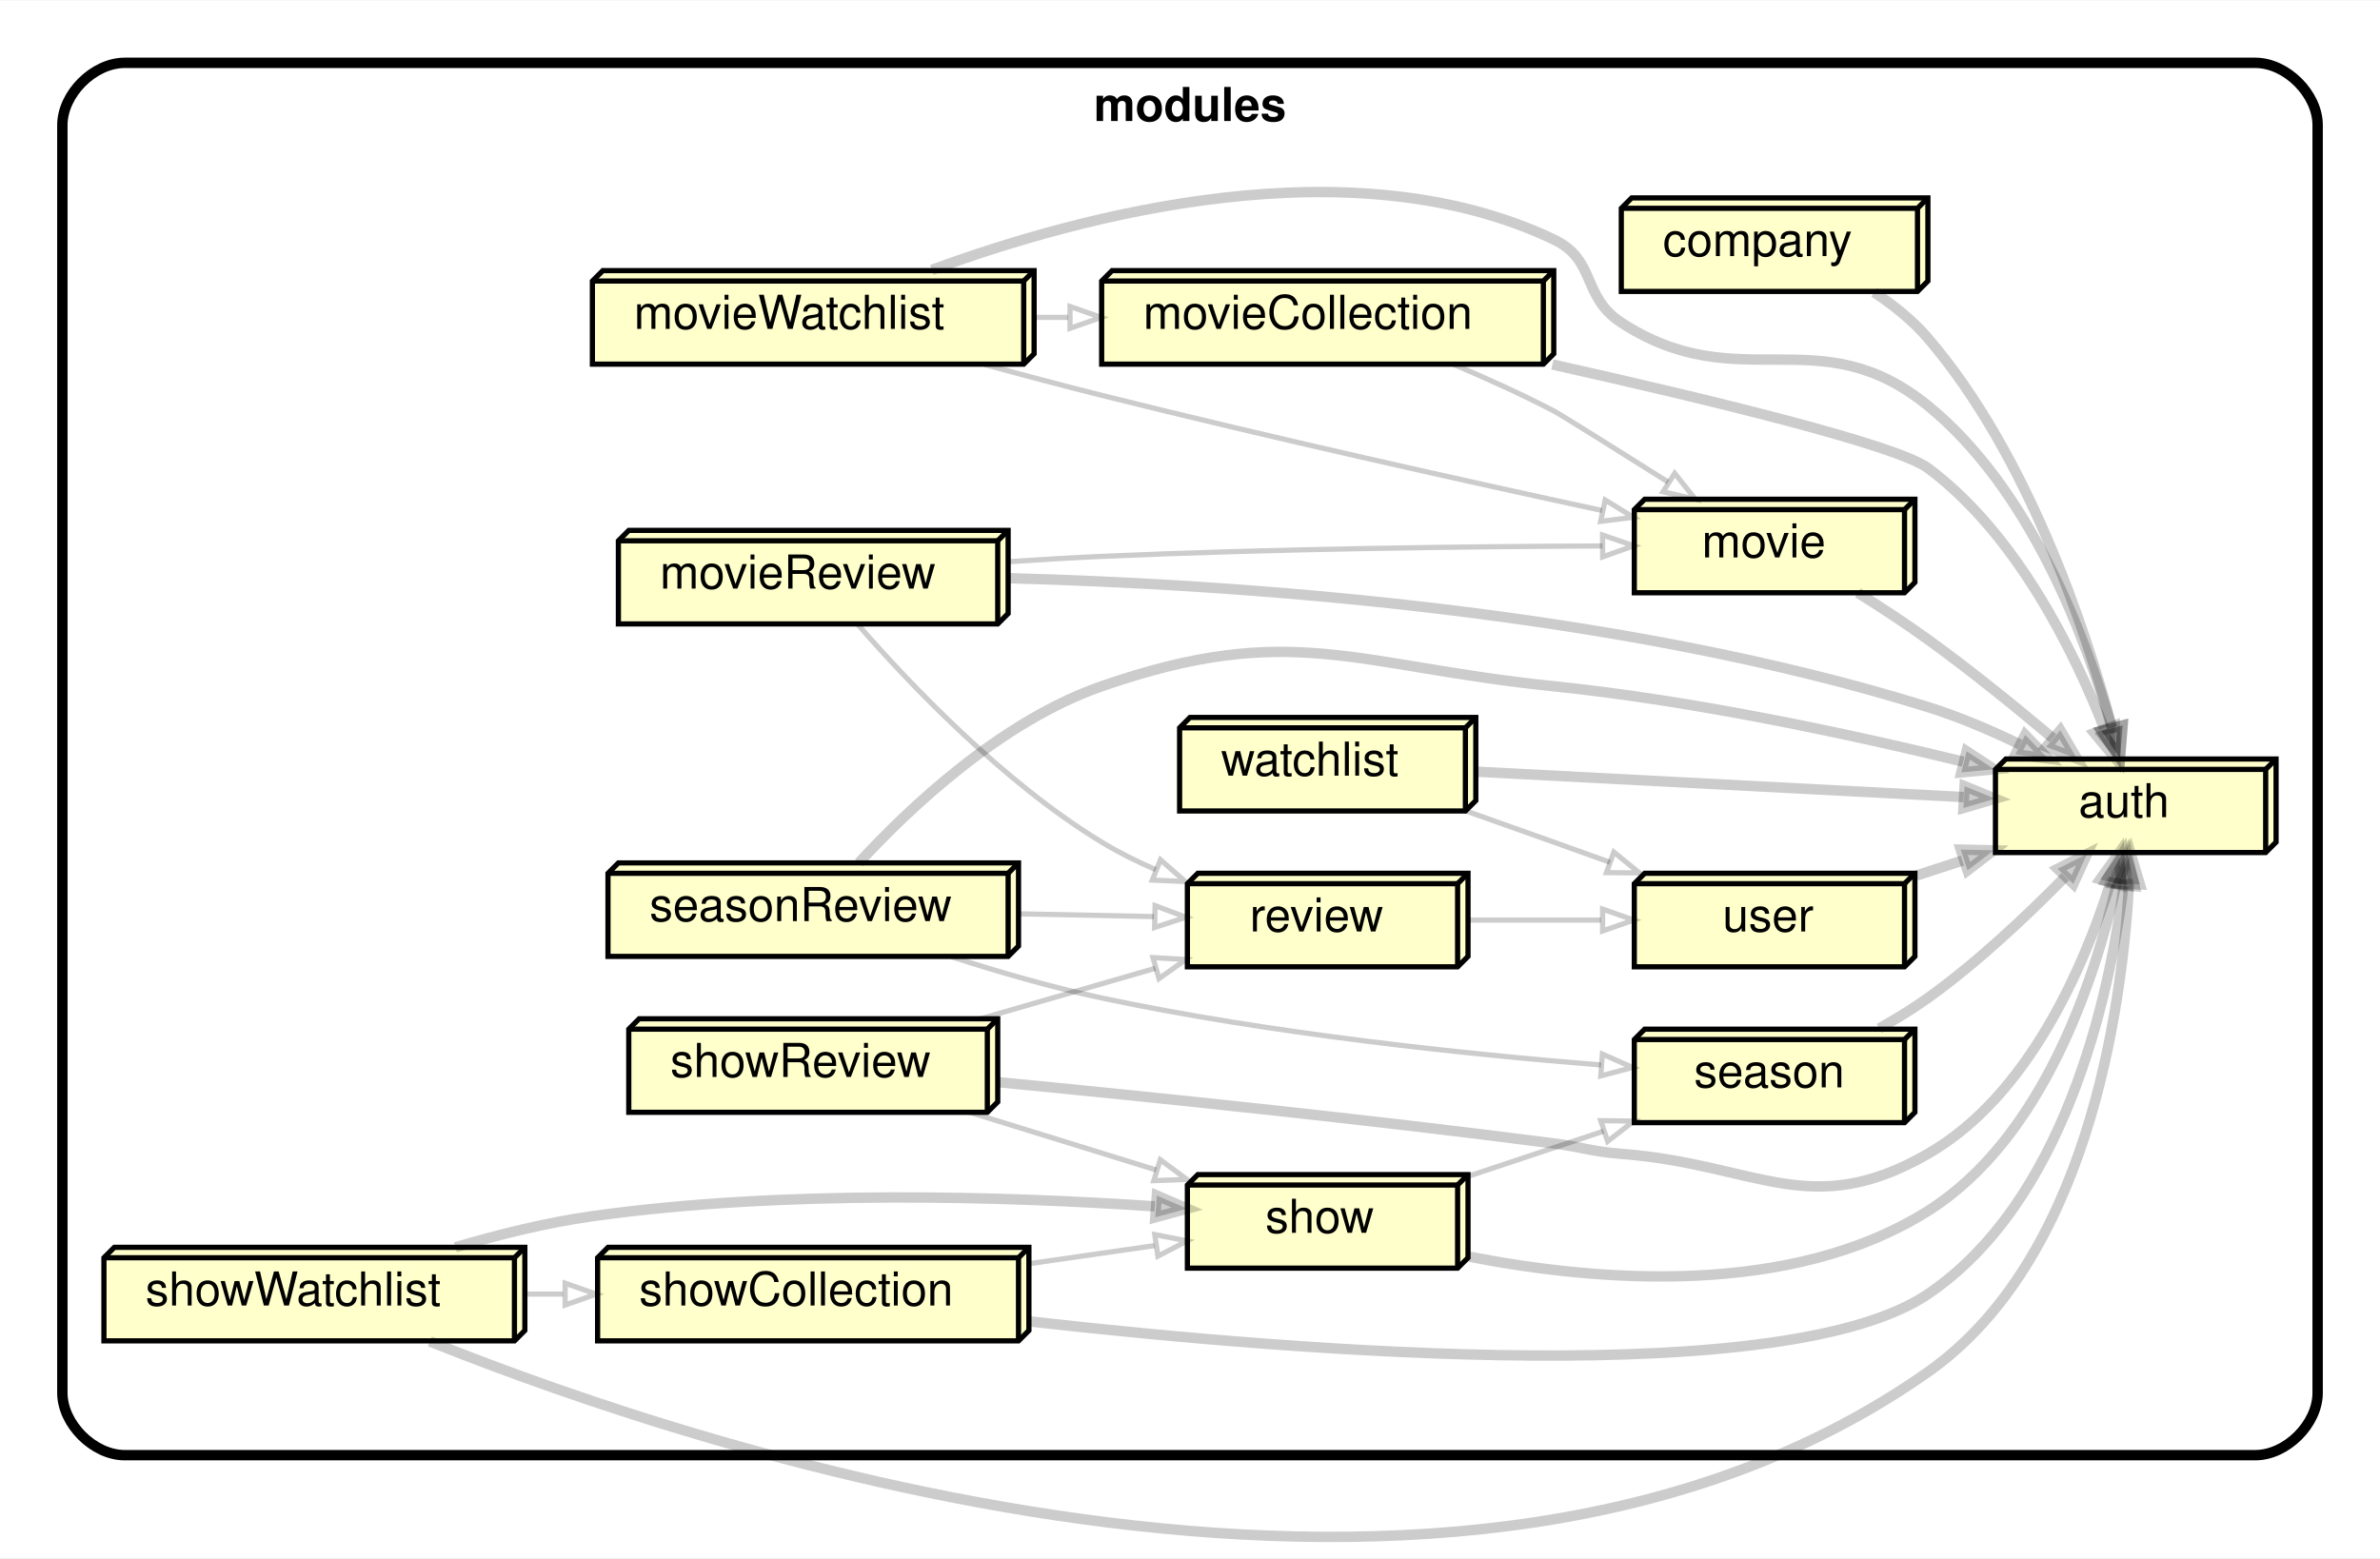
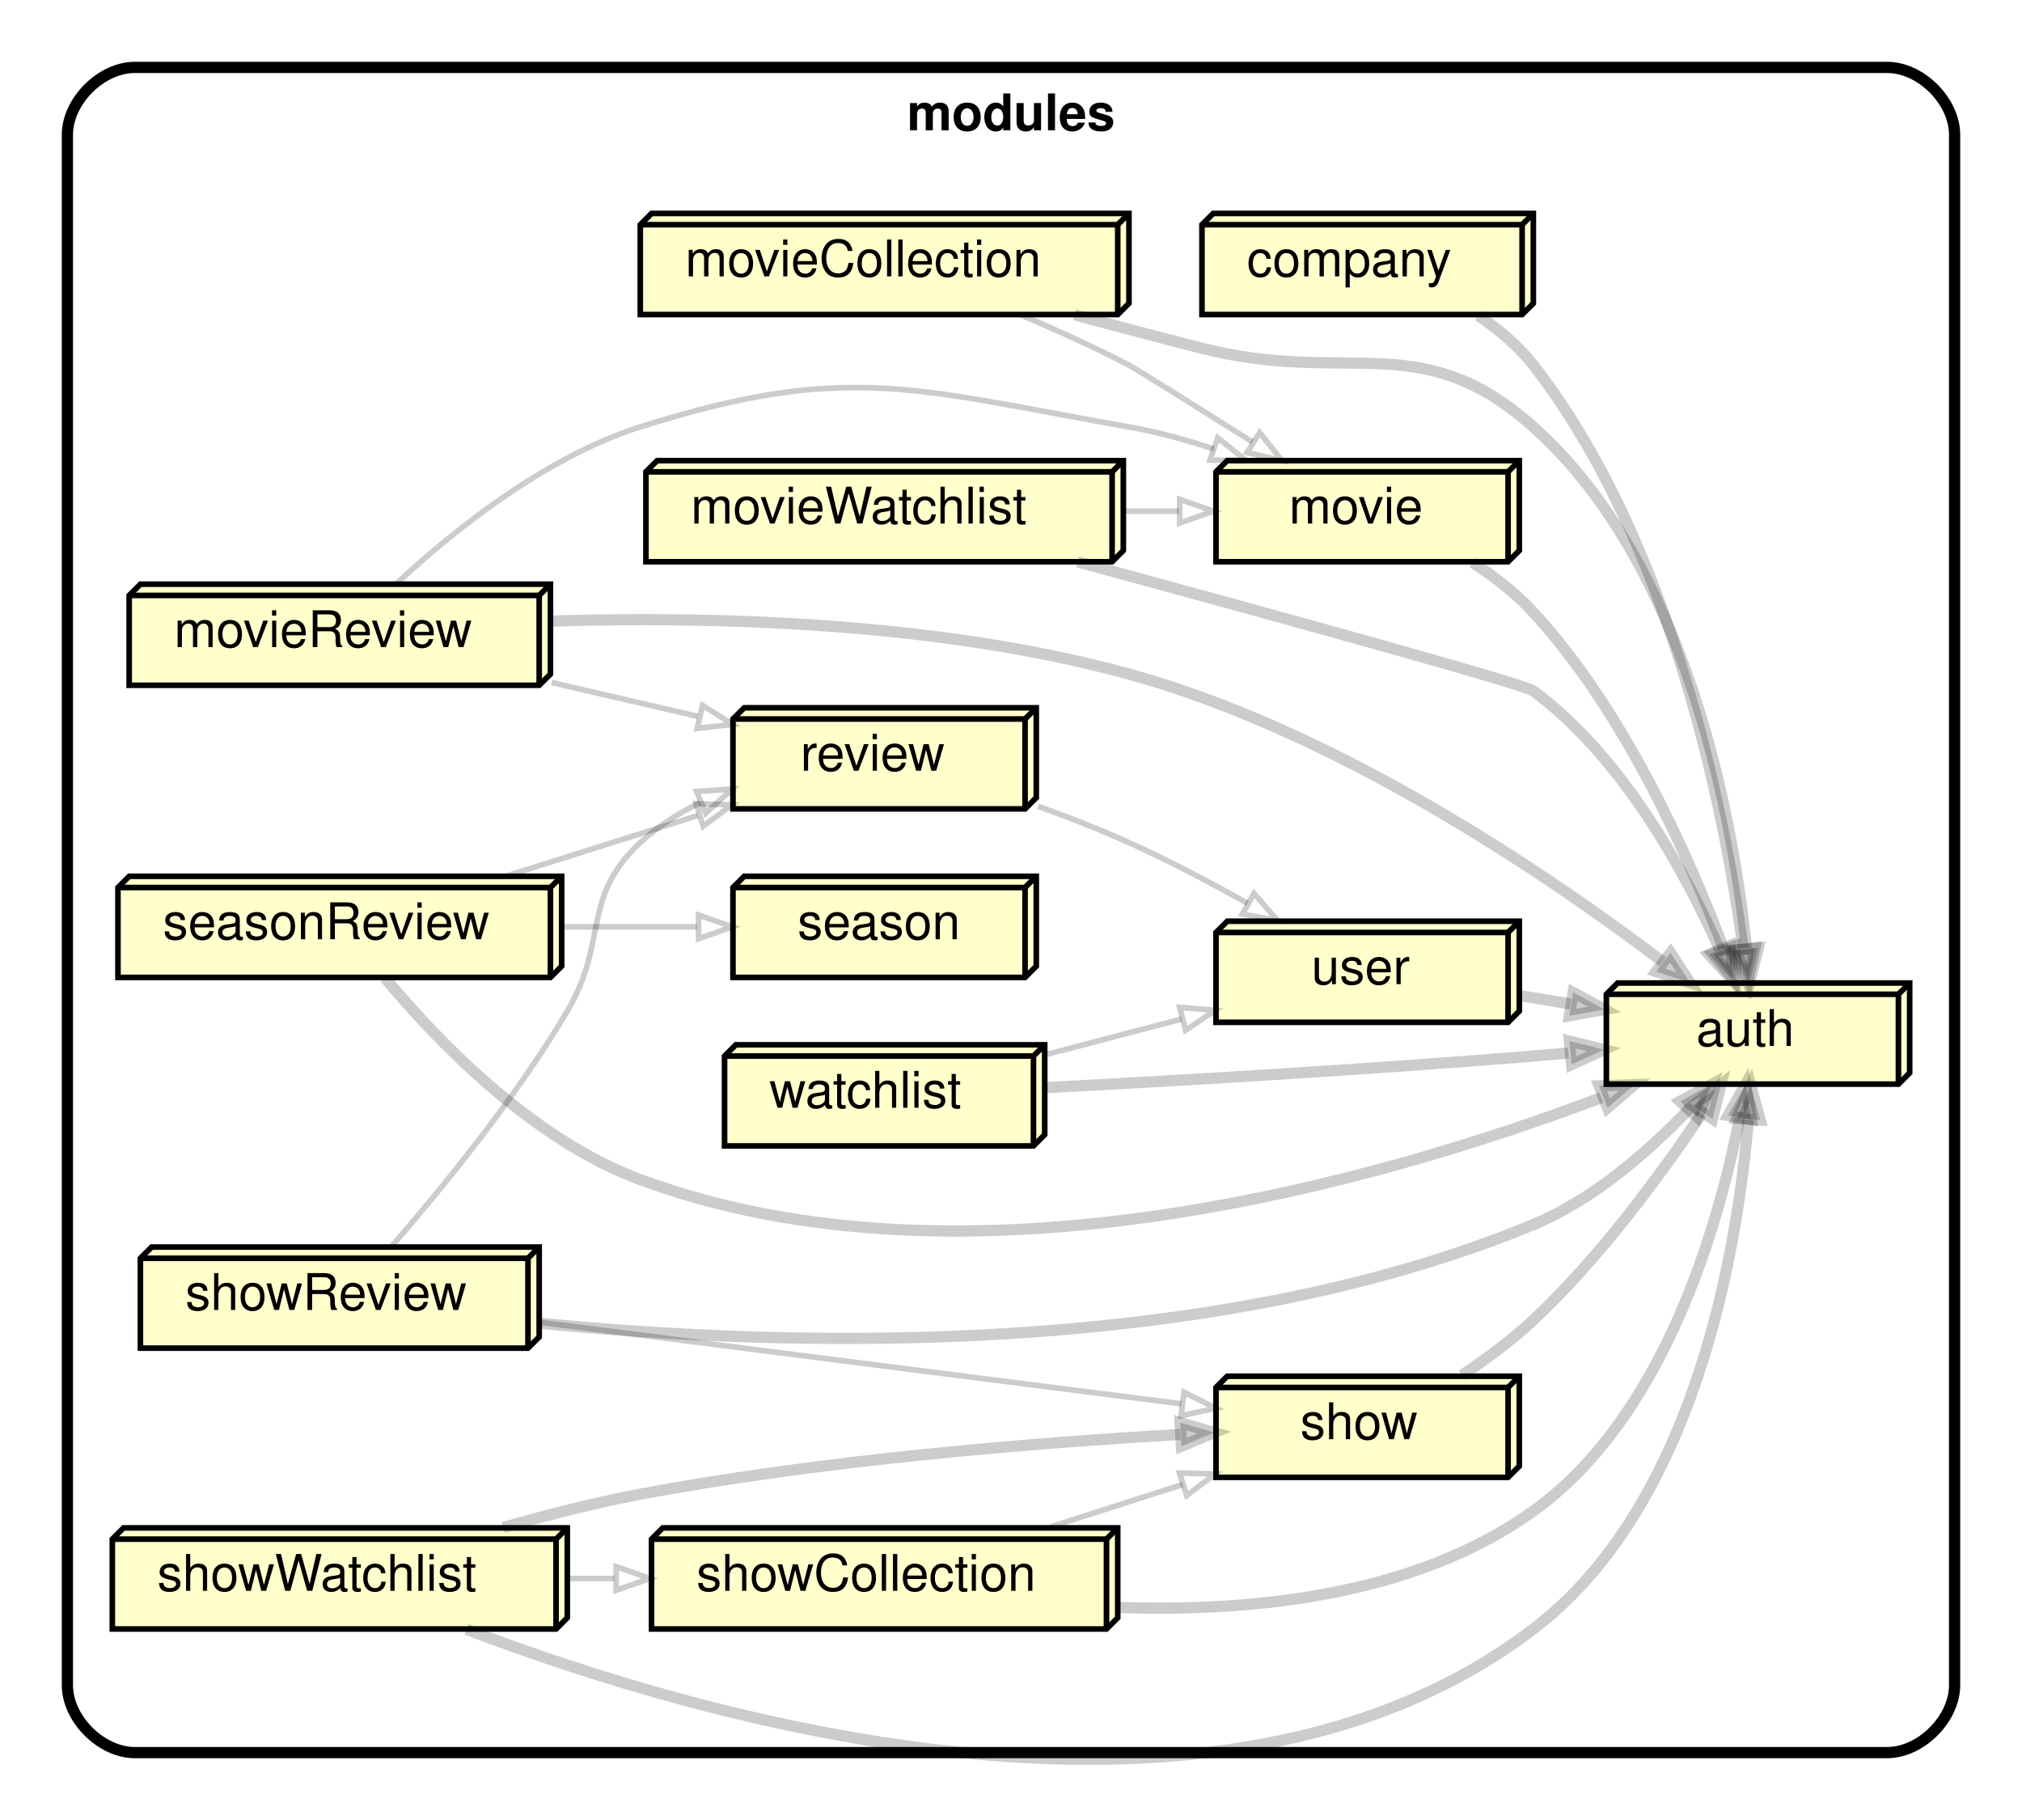
- <svg xmlns="http://www.w3.org/2000/svg" xmlns:xlink="http://www.w3.org/1999/xlink" width="458pt" height="300pt" viewBox="0.00 0.00 458.00 299.81">
-   <g id="graph0" class="graph" transform="scale(1 1) rotate(0) translate(4 295.81)">
-     <polygon fill="white" stroke="transparent" points="-4,4 -4,-295.81 454,-295.81 454,4 -4,4" />
+ <svg xmlns="http://www.w3.org/2000/svg" xmlns:xlink="http://www.w3.org/1999/xlink" width="360pt" height="324pt" viewBox="0.00 0.00 360.00 324.00">
+   <g id="graph0" class="graph" transform="scale(1 1) rotate(0) translate(4 320)">
+     <polygon fill="white" stroke="transparent" points="-4,4 -4,-320 356,-320 356,4 -4,4" />
    <g id="clust1" class="cluster">
-       <path fill="#ffffff" stroke="black" stroke-width="2" d="M20,-15.81C20,-15.81 430,-15.81 430,-15.81 436,-15.81 442,-21.81 442,-27.81 442,-27.81 442,-271.81 442,-271.81 442,-277.81 436,-283.81 430,-283.81 430,-283.81 20,-283.81 20,-283.81 14,-283.81 8,-277.81 8,-271.81 8,-271.81 8,-27.81 8,-27.81 8,-21.81 14,-15.81 20,-15.81" />
-       <text text-anchor="middle" x="225" y="-272.61" font-family="Helvetica,sans-Serif" font-weight="bold" font-size="9.00">modules</text>
+       <path fill="#ffffff" stroke="black" stroke-width="2" d="M20,-8C20,-8 332,-8 332,-8 338,-8 344,-14 344,-20 344,-20 344,-296 344,-296 344,-302 338,-308 332,-308 332,-308 20,-308 20,-308 14,-308 8,-302 8,-296 8,-296 8,-20 8,-20 8,-14 14,-8 20,-8" />
+       <text text-anchor="middle" x="176" y="-296.8" font-family="Helvetica,sans-Serif" font-weight="bold" font-size="9.00">modules</text>
    </g>
    <g id="node1" class="node">
      <g id="a_node1">
        <a xlink:href="modules/auth/" xlink:title="auth">
-           <polygon fill="#ffffcc" stroke="black" points="434,-149.81 382,-149.81 380,-147.81 380,-131.81 432,-131.81 434,-133.81 434,-149.81" />
-           <polyline fill="none" stroke="black" points="432,-147.81 380,-147.81 " />
-           <polyline fill="none" stroke="black" points="432,-147.81 432,-131.81 " />
-           <polyline fill="none" stroke="black" points="432,-147.81 434,-149.81 " />
-           <text text-anchor="start" x="396" y="-138.61" font-family="Helvetica,sans-Serif" font-size="9.00">auth</text>
+           <polygon fill="#ffffcc" stroke="black" points="336,-145 284,-145 282,-143 282,-127 334,-127 336,-129 336,-145" />
+           <polyline fill="none" stroke="black" points="334,-143 282,-143 " />
+           <polyline fill="none" stroke="black" points="334,-143 334,-127 " />
+           <polyline fill="none" stroke="black" points="334,-143 336,-145 " />
+           <text text-anchor="start" x="298" y="-133.8" font-family="Helvetica,sans-Serif" font-size="9.00">auth</text>
        </a>
      </g>
    </g>
    <g id="node2" class="node">
      <g id="a_node2">
        <a xlink:href="modules/company/" xlink:title="company">
-           <polygon fill="#ffffcc" stroke="black" points="367,-257.81 310,-257.81 308,-255.81 308,-239.81 365,-239.81 367,-241.81 367,-257.81" />
-           <polyline fill="none" stroke="black" points="365,-255.81 308,-255.81 " />
-           <polyline fill="none" stroke="black" points="365,-255.81 365,-239.81 " />
-           <polyline fill="none" stroke="black" points="365,-255.81 367,-257.81 " />
-           <text text-anchor="start" x="316" y="-246.61" font-family="Helvetica,sans-Serif" font-size="9.00">company</text>
+           <polygon fill="#ffffcc" stroke="black" points="269,-282 212,-282 210,-280 210,-264 267,-264 269,-266 269,-282" />
+           <polyline fill="none" stroke="black" points="267,-280 210,-280 " />
+           <polyline fill="none" stroke="black" points="267,-280 267,-264 " />
+           <polyline fill="none" stroke="black" points="267,-280 269,-282 " />
+           <text text-anchor="start" x="218" y="-270.8" font-family="Helvetica,sans-Serif" font-size="9.00">company</text>
        </a>
      </g>
    </g>
    <g id="edge1" class="edge">
-       <path fill="none" stroke="#000000" stroke-width="2" stroke-opacity="0.2" d="M356.67,-239.64C360.42,-237.15 364.11,-234.19 367,-230.81 386.21,-208.38 397.29,-175.05 402.44,-155.87" />
-       <polygon fill="#000000" fill-opacity="0.2" stroke="#000000" stroke-width="2" stroke-opacity="0.2" points="404.5,-156.28 403.96,-149.94 400.43,-155.23 404.5,-156.28" />
+       <path fill="none" stroke="#000000" stroke-width="2" stroke-opacity="0.2" d="M259.2,-263.82C262.83,-261.36 266.34,-258.42 269,-255 293.68,-223.34 303.05,-175.44 306.35,-151.2" />
+       <polygon fill="#000000" fill-opacity="0.2" stroke="#000000" stroke-width="2" stroke-opacity="0.2" points="308.46,-151.24 307.13,-145.03 304.3,-150.72 308.46,-151.24" />
    </g>
    <g id="node3" class="node">
      <g id="a_node3">
        <a xlink:href="modules/movie/" xlink:title="movie">
-           <polygon fill="#ffffcc" stroke="black" points="364.5,-199.81 312.5,-199.81 310.5,-197.81 310.5,-181.81 362.5,-181.81 364.5,-183.81 364.5,-199.81" />
-           <polyline fill="none" stroke="black" points="362.5,-197.81 310.5,-197.81 " />
-           <polyline fill="none" stroke="black" points="362.5,-197.81 362.5,-181.81 " />
-           <polyline fill="none" stroke="black" points="362.5,-197.81 364.5,-199.81 " />
-           <text text-anchor="start" x="323.5" y="-188.61" font-family="Helvetica,sans-Serif" font-size="9.00">movie</text>
+           <polygon fill="#ffffcc" stroke="black" points="266.5,-238 214.5,-238 212.5,-236 212.5,-220 264.5,-220 266.5,-222 266.5,-238" />
+           <polyline fill="none" stroke="black" points="264.5,-236 212.5,-236 " />
+           <polyline fill="none" stroke="black" points="264.5,-236 264.5,-220 " />
+           <polyline fill="none" stroke="black" points="264.5,-236 266.5,-238 " />
+           <text text-anchor="start" x="225.5" y="-226.8" font-family="Helvetica,sans-Serif" font-size="9.00">movie</text>
        </a>
      </g>
    </g>
    <g id="edge2" class="edge">
-       <path fill="none" stroke="#000000" stroke-width="2" stroke-opacity="0.2" d="M353.52,-181.81C357.94,-179.03 362.73,-175.89 367,-172.81 375.19,-166.9 383.92,-159.81 391.04,-153.82" />
-       <polygon fill="#000000" fill-opacity="0.2" stroke="#000000" stroke-width="2" stroke-opacity="0.2" points="392.48,-155.35 395.69,-149.87 389.75,-152.15 392.48,-155.35" />
+       <path fill="none" stroke="#000000" stroke-width="2" stroke-opacity="0.2" d="M258.19,-219.87C262.06,-217.34 265.91,-214.36 269,-211 285.31,-193.26 296.74,-167.42 302.84,-151.17" />
+       <polygon fill="#000000" fill-opacity="0.2" stroke="#000000" stroke-width="2" stroke-opacity="0.2" points="304.92,-151.61 304.99,-145.25 300.97,-150.17 304.92,-151.61" />
    </g>
    <g id="node4" class="node">
      <g id="a_node4">
        <a xlink:href="modules/movieCollection/" xlink:title="movieCollection">
-           <polygon fill="#ffffcc" stroke="black" points="295,-243.81 210,-243.81 208,-241.81 208,-225.81 293,-225.81 295,-227.81 295,-243.81" />
-           <polyline fill="none" stroke="black" points="293,-241.81 208,-241.81 " />
-           <polyline fill="none" stroke="black" points="293,-241.81 293,-225.81 " />
-           <polyline fill="none" stroke="black" points="293,-241.81 295,-243.81 " />
-           <text text-anchor="start" x="216" y="-232.61" font-family="Helvetica,sans-Serif" font-size="9.00">movieCollection</text>
+           <polygon fill="#ffffcc" stroke="black" points="197,-282 112,-282 110,-280 110,-264 195,-264 197,-266 197,-282" />
+           <polyline fill="none" stroke="black" points="195,-280 110,-280 " />
+           <polyline fill="none" stroke="black" points="195,-280 195,-264 " />
+           <polyline fill="none" stroke="black" points="195,-280 197,-282 " />
+           <text text-anchor="start" x="118" y="-270.8" font-family="Helvetica,sans-Serif" font-size="9.00">movieCollection</text>
        </a>
      </g>
    </g>
    <g id="edge3" class="edge">
-       <path fill="none" stroke="#000000" stroke-width="2" stroke-opacity="0.2" d="M294.74,-225.75C324.84,-219.02 361.01,-210.26 367,-205.81 384,-193.17 395.05,-170.72 400.9,-155.8" />
-       <polygon fill="#000000" fill-opacity="0.2" stroke="#000000" stroke-width="2" stroke-opacity="0.2" points="402.96,-156.27 403.09,-149.92 399.03,-154.8 402.96,-156.27" />
+       <path fill="none" stroke="#000000" stroke-width="2" stroke-opacity="0.2" d="M187.32,-263.95C194.77,-261.95 202.65,-259.87 210,-258 236.12,-251.37 248.89,-261.94 269,-244 296.33,-219.61 304.52,-174.6 306.96,-151.13" />
+       <polygon fill="#000000" fill-opacity="0.2" stroke="#000000" stroke-width="2" stroke-opacity="0.2" points="309.06,-151.28 307.51,-145.12 304.88,-150.9 309.06,-151.28" />
    </g>
    <g id="edge4" class="edge">
-       <path fill="none" stroke="#000000" stroke-opacity="0.2" d="M275.75,-225.75C282.09,-223.07 288.89,-219.99 295,-216.81 296.22,-216.18 306.82,-209.54 316.99,-203.13" />
-       <polygon fill="none" stroke="#000000" stroke-opacity="0.2" points="318.27,-204.8 322.23,-199.83 316.03,-201.25 318.27,-204.8" />
+       <path fill="none" stroke="#000000" stroke-opacity="0.2" d="M177.75,-263.94C184.09,-261.26 190.89,-258.18 197,-255 198.22,-254.36 208.82,-247.72 218.99,-241.32" />
+       <polygon fill="none" stroke="#000000" stroke-opacity="0.2" points="220.27,-242.99 224.23,-238.02 218.03,-239.44 220.27,-242.99" />
    </g>
    <g id="node5" class="node">
      <g id="a_node5">
        <a xlink:href="modules/movieReview/" xlink:title="movieReview">
-           <polygon fill="#ffffcc" stroke="black" points="190,-193.81 117,-193.81 115,-191.81 115,-175.81 188,-175.81 190,-177.81 190,-193.81" />
-           <polyline fill="none" stroke="black" points="188,-191.81 115,-191.81 " />
-           <polyline fill="none" stroke="black" points="188,-191.81 188,-175.81 " />
-           <polyline fill="none" stroke="black" points="188,-191.81 190,-193.81 " />
-           <text text-anchor="start" x="123" y="-182.61" font-family="Helvetica,sans-Serif" font-size="9.00">movieReview</text>
+           <polygon fill="#ffffcc" stroke="black" points="94,-216 21,-216 19,-214 19,-198 92,-198 94,-200 94,-216" />
+           <polyline fill="none" stroke="black" points="92,-214 19,-214 " />
+           <polyline fill="none" stroke="black" points="92,-214 92,-198 " />
+           <polyline fill="none" stroke="black" points="92,-214 94,-216 " />
+           <text text-anchor="start" x="27" y="-204.8" font-family="Helvetica,sans-Serif" font-size="9.00">movieReview</text>
        </a>
      </g>
    </g>
    <g id="edge5" class="edge">
-       <path fill="none" stroke="#000000" stroke-width="2" stroke-opacity="0.2" d="M190.24,-184.61C233.47,-183.45 306.97,-178.54 367,-159.81 372.93,-157.96 379.09,-155.33 384.71,-152.61" />
-       <polygon fill="#000000" fill-opacity="0.2" stroke="#000000" stroke-width="2" stroke-opacity="0.2" points="385.71,-154.46 390.13,-149.89 383.83,-150.71 385.71,-154.46" />
+       <path fill="none" stroke="#000000" stroke-width="2" stroke-opacity="0.2" d="M94.02,-209.43C122.56,-210.32 162.98,-209.34 197,-200 233.98,-189.85 271.49,-164.35 292.05,-148.77" />
+       <polygon fill="#000000" fill-opacity="0.2" stroke="#000000" stroke-width="2" stroke-opacity="0.2" points="293.42,-150.36 296.9,-145.04 290.86,-147.04 293.42,-150.36" />
    </g>
    <g id="edge6" class="edge">
-       <path fill="none" stroke="#000000" stroke-opacity="0.2" d="M190.13,-187.79C196.1,-188.19 202.22,-188.55 208,-188.81 240.81,-190.27 278.37,-190.71 304.38,-190.82" />
-       <polygon fill="none" stroke="#000000" stroke-opacity="0.2" points="304.39,-192.92 310.4,-190.85 304.41,-188.72 304.39,-192.92" />
+       <path fill="none" stroke="#000000" stroke-opacity="0.2" d="M66.57,-216.09C76.33,-225.17 92.78,-238.54 110,-244 146.86,-255.68 158.91,-250.67 197,-244 201.99,-243.13 207.17,-241.7 212.11,-240.07" />
+       <polygon fill="none" stroke="#000000" stroke-opacity="0.2" points="212.81,-242.05 217.77,-238.08 211.42,-238.09 212.81,-242.05" />
    </g>
    <g id="node6" class="node">
      <g id="a_node6">
        <a xlink:href="modules/review/" xlink:title="review">
-           <polygon fill="#ffffcc" stroke="black" points="278.5,-127.81 226.5,-127.81 224.5,-125.81 224.5,-109.81 276.5,-109.81 278.5,-111.81 278.5,-127.81" />
-           <polyline fill="none" stroke="black" points="276.5,-125.81 224.5,-125.81 " />
-           <polyline fill="none" stroke="black" points="276.5,-125.81 276.5,-109.81 " />
-           <polyline fill="none" stroke="black" points="276.5,-125.81 278.5,-127.81 " />
-           <text text-anchor="start" x="236.5" y="-116.61" font-family="Helvetica,sans-Serif" font-size="9.00">review</text>
+           <polygon fill="#ffffcc" stroke="black" points="180.5,-194 128.5,-194 126.5,-192 126.5,-176 178.5,-176 180.5,-178 180.5,-194" />
+           <polyline fill="none" stroke="black" points="178.5,-192 126.5,-192 " />
+           <polyline fill="none" stroke="black" points="178.5,-192 178.5,-176 " />
+           <polyline fill="none" stroke="black" points="178.5,-192 180.5,-194 " />
+           <text text-anchor="start" x="138.5" y="-182.8" font-family="Helvetica,sans-Serif" font-size="9.00">review</text>
        </a>
      </g>
    </g>
    <g id="edge7" class="edge">
-       <path fill="none" stroke="#000000" stroke-opacity="0.2" d="M161.1,-175.68C170.9,-164.43 188.95,-145.38 208,-133.81 211.25,-131.84 214.79,-130.07 218.41,-128.51" />
-       <polygon fill="none" stroke="#000000" stroke-opacity="0.2" points="219.32,-130.41 224.1,-126.22 217.75,-126.51 219.32,-130.41" />
+       <path fill="none" stroke="#000000" stroke-opacity="0.2" d="M94.23,-198.49C102.8,-196.51 111.87,-194.41 120.23,-192.47" />
+       <polygon fill="none" stroke="#000000" stroke-opacity="0.2" points="121.09,-194.43 126.46,-191.03 120.14,-190.34 121.09,-194.43" />
    </g>
    <g id="node8" class="node">
      <g id="a_node8">
        <a xlink:href="modules/user/" xlink:title="user">
-           <polygon fill="#ffffcc" stroke="black" points="364.5,-127.81 312.5,-127.81 310.5,-125.81 310.5,-109.81 362.5,-109.81 364.5,-111.81 364.5,-127.81" />
-           <polyline fill="none" stroke="black" points="362.5,-125.81 310.5,-125.81 " />
-           <polyline fill="none" stroke="black" points="362.5,-125.81 362.5,-109.81 " />
-           <polyline fill="none" stroke="black" points="362.5,-125.81 364.5,-127.81 " />
-           <text text-anchor="start" x="327.5" y="-116.61" font-family="Helvetica,sans-Serif" font-size="9.00">user</text>
-         </a>
-       </g>
-     </g>
-     <g id="edge11" class="edge">
-       <path fill="none" stroke="#000000" stroke-opacity="0.2" d="M278.62,-118.81C286.68,-118.81 295.65,-118.81 304.08,-118.81" />
-       <polygon fill="none" stroke="#000000" stroke-opacity="0.2" points="304.4,-120.91 310.4,-118.81 304.4,-116.71 304.4,-120.91" />
+           <polygon fill="#ffffcc" stroke="black" points="266.5,-156 214.5,-156 212.5,-154 212.5,-138 264.5,-138 266.5,-140 266.5,-156" />
+           <polyline fill="none" stroke="black" points="264.5,-154 212.5,-154 " />
+           <polyline fill="none" stroke="black" points="264.5,-154 264.5,-138 " />
+           <polyline fill="none" stroke="black" points="264.5,-154 266.5,-156 " />
+           <text text-anchor="start" x="229.5" y="-144.8" font-family="Helvetica,sans-Serif" font-size="9.00">user</text>
+         </a>
+       </g>
+     </g>
+     <g id="edge10" class="edge">
+       <path fill="none" stroke="#000000" stroke-opacity="0.2" d="M180.84,-176.47C186.25,-174.51 191.86,-172.31 197,-170 204.04,-166.83 211.49,-162.9 218.11,-159.19" />
+       <polygon fill="none" stroke="#000000" stroke-opacity="0.2" points="219.27,-160.94 223.44,-156.14 217.19,-157.29 219.27,-160.94" />
    </g>
    <g id="node7" class="node">
      <g id="a_node7">
        <a xlink:href="modules/movieWatchlist/" xlink:title="movieWatchlist">
-           <polygon fill="#ffffcc" stroke="black" points="195,-243.81 112,-243.81 110,-241.81 110,-225.81 193,-225.81 195,-227.81 195,-243.81" />
-           <polyline fill="none" stroke="black" points="193,-241.81 110,-241.81 " />
-           <polyline fill="none" stroke="black" points="193,-241.81 193,-225.81 " />
-           <polyline fill="none" stroke="black" points="193,-241.81 195,-243.81 " />
-           <text text-anchor="start" x="118" y="-232.61" font-family="Helvetica,sans-Serif" font-size="9.00">movieWatchlist</text>
-         </a>
-       </g>
+           <polygon fill="#ffffcc" stroke="black" points="196,-238 113,-238 111,-236 111,-220 194,-220 196,-222 196,-238" />
+           <polyline fill="none" stroke="black" points="194,-236 111,-236 " />
+           <polyline fill="none" stroke="black" points="194,-236 194,-220 " />
+           <polyline fill="none" stroke="black" points="194,-236 196,-238 " />
+           <text text-anchor="start" x="119" y="-226.8" font-family="Helvetica,sans-Serif" font-size="9.00">movieWatchlist</text>
+         </a>
+       </g>
+     </g>
+     <g id="edge8" class="edge">
+       <path fill="none" stroke="#000000" stroke-width="2" stroke-opacity="0.2" d="M187.88,-219.98C221.07,-210.96 267.3,-198.25 269,-197 284.91,-185.22 296.01,-164.85 302.19,-150.91" />
+       <polygon fill="#000000" fill-opacity="0.2" stroke="#000000" stroke-width="2" stroke-opacity="0.2" points="304.13,-151.72 304.54,-145.38 300.26,-150.08 304.13,-151.72" />
    </g>
    <g id="edge9" class="edge">
-       <path fill="none" stroke="#000000" stroke-width="2" stroke-opacity="0.2" d="M175.31,-243.95C204.18,-254.56 255.96,-268.39 295,-249.81 303.27,-245.87 300.32,-238.81 308,-233.81 330.78,-219 345.93,-234.97 367,-217.81 386.66,-201.8 397.37,-173.31 402.37,-155.84" />
-       <polygon fill="#000000" fill-opacity="0.2" stroke="#000000" stroke-width="2" stroke-opacity="0.2" points="404.43,-156.28 403.96,-149.94 400.37,-155.19 404.43,-156.28" />
-     </g>
-     <g id="edge10" class="edge">
-       <path fill="none" stroke="#000000" stroke-opacity="0.2" d="M185.42,-225.76C192.82,-223.73 200.67,-221.65 208,-219.81 240.66,-211.64 278.24,-203.27 304.29,-197.64" />
-       <polygon fill="none" stroke="#000000" stroke-opacity="0.2" points="304.9,-199.66 310.33,-196.34 304.02,-195.55 304.9,-199.66" />
-     </g>
-     <g id="edge8" class="edge">
-       <path fill="none" stroke="#000000" stroke-opacity="0.2" d="M195.2,-234.81C197.3,-234.81 199.43,-234.81 201.55,-234.81" />
-       <polygon fill="none" stroke="#000000" stroke-opacity="0.2" points="201.91,-236.91 207.91,-234.81 201.91,-232.71 201.91,-236.91" />
-     </g>
-     <g id="edge26" class="edge">
-       <path fill="none" stroke="#000000" stroke-width="2" stroke-opacity="0.2" d="M364.79,-127.38C367.69,-128.32 370.67,-129.3 373.63,-130.26" />
-       <polygon fill="#000000" fill-opacity="0.2" stroke="#000000" stroke-width="2" stroke-opacity="0.2" points="373.31,-132.37 379.67,-132.23 374.62,-128.37 373.31,-132.37" />
+       <path fill="none" stroke="#000000" stroke-opacity="0.2" d="M196.01,-229C199.33,-229 202.66,-229 205.91,-229" />
+       <polygon fill="none" stroke="#000000" stroke-opacity="0.2" points="206.04,-231.1 212.04,-229 206.04,-226.9 206.04,-231.1" />
+     </g>
+     <g id="edge23" class="edge">
+       <path fill="none" stroke="#000000" stroke-width="2" stroke-opacity="0.2" d="M266.79,-142.72C269.69,-142.24 272.67,-141.76 275.63,-141.27" />
+       <polygon fill="#000000" fill-opacity="0.2" stroke="#000000" stroke-width="2" stroke-opacity="0.2" points="276.09,-143.33 281.67,-140.29 275.41,-139.18 276.09,-143.33" />
    </g>
    <g id="node9" class="node">
      <g id="a_node9">
        <a xlink:href="modules/season/" xlink:title="season">
-           <polygon fill="#ffffcc" stroke="black" points="364.5,-97.81 312.5,-97.81 310.5,-95.81 310.5,-79.81 362.5,-79.81 364.5,-81.81 364.5,-97.81" />
-           <polyline fill="none" stroke="black" points="362.5,-95.81 310.5,-95.81 " />
-           <polyline fill="none" stroke="black" points="362.5,-95.81 362.5,-79.81 " />
-           <polyline fill="none" stroke="black" points="362.5,-95.81 364.5,-97.81 " />
-           <text text-anchor="start" x="322" y="-86.61" font-family="Helvetica,sans-Serif" font-size="9.00">season</text>
-         </a>
-       </g>
-     </g>
-     <g id="edge12" class="edge">
-       <path fill="none" stroke="#000000" stroke-width="2" stroke-opacity="0.2" d="M357.64,-97.95C360.86,-99.75 364.09,-101.73 367,-103.81 376.55,-110.65 386.14,-119.71 393.42,-127.15" />
-       <polygon fill="#000000" fill-opacity="0.2" stroke="#000000" stroke-width="2" stroke-opacity="0.2" points="391.96,-128.67 397.63,-131.54 394.99,-125.76 391.96,-128.67" />
+           <polygon fill="#ffffcc" stroke="black" points="180.5,-164 128.5,-164 126.5,-162 126.5,-146 178.5,-146 180.5,-148 180.5,-164" />
+           <polyline fill="none" stroke="black" points="178.5,-162 126.5,-162 " />
+           <polyline fill="none" stroke="black" points="178.5,-162 178.5,-146 " />
+           <polyline fill="none" stroke="black" points="178.5,-162 180.5,-164 " />
+           <text text-anchor="start" x="138" y="-152.8" font-family="Helvetica,sans-Serif" font-size="9.00">season</text>
+         </a>
+       </g>
    </g>
    <g id="node10" class="node">
      <g id="a_node10">
        <a xlink:href="modules/seasonReview/" xlink:title="seasonReview">
-           <polygon fill="#ffffcc" stroke="black" points="192,-129.81 115,-129.81 113,-127.81 113,-111.81 190,-111.81 192,-113.81 192,-129.81" />
-           <polyline fill="none" stroke="black" points="190,-127.81 113,-127.81 " />
-           <polyline fill="none" stroke="black" points="190,-127.81 190,-111.81 " />
-           <polyline fill="none" stroke="black" points="190,-127.81 192,-129.81 " />
-           <text text-anchor="start" x="121" y="-118.61" font-family="Helvetica,sans-Serif" font-size="9.00">seasonReview</text>
-         </a>
-       </g>
+           <polygon fill="#ffffcc" stroke="black" points="96,-164 19,-164 17,-162 17,-146 94,-146 96,-148 96,-164" />
+           <polyline fill="none" stroke="black" points="94,-162 17,-162 " />
+           <polyline fill="none" stroke="black" points="94,-162 94,-146 " />
+           <polyline fill="none" stroke="black" points="94,-162 96,-164 " />
+           <text text-anchor="start" x="25" y="-152.8" font-family="Helvetica,sans-Serif" font-size="9.00">seasonReview</text>
+         </a>
+       </g>
+     </g>
+     <g id="edge11" class="edge">
+       <path fill="none" stroke="#000000" stroke-width="2" stroke-opacity="0.2" d="M64.49,-145.96C73.59,-135.01 90.63,-117.16 110,-110 168.34,-88.42 242.15,-109.86 281.1,-124.61" />
+       <polygon fill="#000000" fill-opacity="0.2" stroke="#000000" stroke-width="2" stroke-opacity="0.2" points="280.69,-126.71 287.04,-126.92 282.21,-122.79 280.69,-126.71" />
    </g>
    <g id="edge13" class="edge">
-       <path fill="none" stroke="#000000" stroke-width="2" stroke-opacity="0.2" d="M161.27,-129.83C170.96,-140.34 188.64,-157.09 208,-163.81 244.53,-176.49 256.53,-167.75 295,-163.81 321.84,-161.06 351.77,-154.66 373.78,-149.3" />
-       <polygon fill="#000000" fill-opacity="0.2" stroke="#000000" stroke-width="2" stroke-opacity="0.2" points="374.45,-151.3 379.77,-147.83 373.44,-147.23 374.45,-151.3" />
-     </g>
-     <g id="edge15" class="edge">
-       <path fill="none" stroke="#000000" stroke-opacity="0.2" d="M192.12,-120.01C200.7,-119.84 209.72,-119.65 218.04,-119.48" />
-       <polygon fill="none" stroke="#000000" stroke-opacity="0.2" points="218.28,-121.58 224.24,-119.35 218.19,-117.38 218.28,-121.58" />
-     </g>
-     <g id="edge14" class="edge">
-       <path fill="none" stroke="#000000" stroke-opacity="0.2" d="M179.02,-111.77C188.08,-108.85 198.4,-105.85 208,-103.81 240.34,-96.94 277.97,-93.01 304.12,-90.91" />
-       <polygon fill="none" stroke="#000000" stroke-opacity="0.2" points="304.36,-93 310.18,-90.44 304.04,-88.81 304.36,-93" />
+       <path fill="none" stroke="#000000" stroke-opacity="0.2" d="M86,-164C96.79,-167.41 109.15,-171.31 120.26,-174.82" />
+       <polygon fill="none" stroke="#000000" stroke-opacity="0.2" points="119.93,-176.92 126.29,-176.72 121.2,-172.91 119.93,-176.92" />
+     </g>
+     <g id="edge12" class="edge">
+       <path fill="none" stroke="#000000" stroke-opacity="0.2" d="M96.14,-155C104.09,-155 112.38,-155 120.08,-155" />
+       <polygon fill="none" stroke="#000000" stroke-opacity="0.2" points="120.38,-157.1 126.38,-155 120.38,-152.9 120.38,-157.1" />
    </g>
    <g id="node11" class="node">
      <g id="a_node11">
        <a xlink:href="modules/show/" xlink:title="show">
-           <polygon fill="#ffffcc" stroke="black" points="278.5,-69.81 226.5,-69.81 224.5,-67.81 224.5,-51.81 276.5,-51.81 278.5,-53.81 278.5,-69.81" />
-           <polyline fill="none" stroke="black" points="276.5,-67.81 224.5,-67.81 " />
-           <polyline fill="none" stroke="black" points="276.5,-67.81 276.5,-51.81 " />
-           <polyline fill="none" stroke="black" points="276.5,-67.81 278.5,-69.81 " />
-           <text text-anchor="start" x="239.5" y="-58.61" font-family="Helvetica,sans-Serif" font-size="9.00">show</text>
-         </a>
-       </g>
-     </g>
-     <g id="edge16" class="edge">
-       <path fill="none" stroke="#000000" stroke-width="2" stroke-opacity="0.2" d="M278.78,-54.01C303.51,-49.19 340.59,-46.17 367,-62.81 389.02,-76.69 399.05,-107.09 403.27,-125.58" />
-       <polygon fill="#000000" fill-opacity="0.2" stroke="#000000" stroke-width="2" stroke-opacity="0.2" points="401.28,-126.35 404.57,-131.79 405.39,-125.49 401.28,-126.35" />
-     </g>
-     <g id="edge17" class="edge">
-       <path fill="none" stroke="#000000" stroke-opacity="0.2" d="M278.62,-69.52C286.84,-72.26 296,-75.31 304.58,-78.17" />
-       <polygon fill="none" stroke="#000000" stroke-opacity="0.2" points="304.04,-80.2 310.4,-80.11 305.37,-76.22 304.04,-80.2" />
+           <polygon fill="#ffffcc" stroke="black" points="266.5,-75 214.5,-75 212.5,-73 212.5,-57 264.5,-57 266.5,-59 266.5,-75" />
+           <polyline fill="none" stroke="black" points="264.5,-73 212.5,-73 " />
+           <polyline fill="none" stroke="black" points="264.5,-73 264.5,-57 " />
+           <polyline fill="none" stroke="black" points="264.5,-73 266.5,-75 " />
+           <text text-anchor="start" x="227.5" y="-63.8" font-family="Helvetica,sans-Serif" font-size="9.00">show</text>
+         </a>
+       </g>
+     </g>
+     <g id="edge14" class="edge">
+       <path fill="none" stroke="#000000" stroke-width="2" stroke-opacity="0.2" d="M256.28,-75.18C260.62,-78.06 265.18,-81.42 269,-85 280.77,-96.03 291.7,-110.9 298.98,-121.73" />
+       <polygon fill="#000000" fill-opacity="0.2" stroke="#000000" stroke-width="2" stroke-opacity="0.2" points="297.38,-123.13 302.43,-126.99 300.89,-120.82 297.38,-123.13" />
    </g>
    <g id="node12" class="node">
      <g id="a_node12">
        <a xlink:href="modules/showCollection/" xlink:title="showCollection">
-           <polygon fill="#ffffcc" stroke="black" points="194,-55.81 113,-55.81 111,-53.81 111,-37.81 192,-37.81 194,-39.81 194,-55.81" />
-           <polyline fill="none" stroke="black" points="192,-53.81 111,-53.81 " />
-           <polyline fill="none" stroke="black" points="192,-53.81 192,-37.81 " />
-           <polyline fill="none" stroke="black" points="192,-53.81 194,-55.81 " />
-           <text text-anchor="start" x="119" y="-44.61" font-family="Helvetica,sans-Serif" font-size="9.00">showCollection</text>
-         </a>
-       </g>
-     </g>
-     <g id="edge18" class="edge">
-       <path fill="none" stroke="#000000" stroke-width="2" stroke-opacity="0.2" d="M194.19,-41.55C248.18,-35.45 339.85,-28.4 367,-46.81 393.24,-64.6 401.86,-103.63 404.66,-125.39" />
-       <polygon fill="#000000" fill-opacity="0.2" stroke="#000000" stroke-width="2" stroke-opacity="0.2" points="402.6,-125.82 405.36,-131.54 406.77,-125.35 402.6,-125.82" />
-     </g>
-     <g id="edge19" class="edge">
-       <path fill="none" stroke="#000000" stroke-opacity="0.2" d="M194.07,-52.67C202.11,-53.83 210.43,-55.03 218.15,-56.14" />
-       <polygon fill="none" stroke="#000000" stroke-opacity="0.2" points="218.22,-58.27 224.46,-57.05 218.82,-54.12 218.22,-58.27" />
+           <polygon fill="#ffffcc" stroke="black" points="195,-48 114,-48 112,-46 112,-30 193,-30 195,-32 195,-48" />
+           <polyline fill="none" stroke="black" points="193,-46 112,-46 " />
+           <polyline fill="none" stroke="black" points="193,-46 193,-30 " />
+           <polyline fill="none" stroke="black" points="193,-46 195,-48 " />
+           <text text-anchor="start" x="120" y="-36.8" font-family="Helvetica,sans-Serif" font-size="9.00">showCollection</text>
+         </a>
+       </g>
+     </g>
+     <g id="edge15" class="edge">
+       <path fill="none" stroke="#000000" stroke-width="2" stroke-opacity="0.2" d="M195.07,-33.85C218.69,-32.99 247.89,-35.85 269,-51 292.11,-67.59 301.85,-101.28 305.7,-120.9" />
+       <polygon fill="#000000" fill-opacity="0.2" stroke="#000000" stroke-width="2" stroke-opacity="0.2" points="303.67,-121.43 306.79,-126.97 307.8,-120.69 303.67,-121.43" />
+     </g>
+     <g id="edge16" class="edge">
+       <path fill="none" stroke="#000000" stroke-opacity="0.2" d="M182.94,-48.14C190.52,-50.58 198.77,-53.23 206.53,-55.72" />
+       <polygon fill="none" stroke="#000000" stroke-opacity="0.2" points="206,-57.76 212.35,-57.6 207.28,-53.76 206,-57.76" />
    </g>
    <g id="node13" class="node">
      <g id="a_node13">
        <a xlink:href="modules/showReview/" xlink:title="showReview">
-           <polygon fill="#ffffcc" stroke="black" points="188,-99.81 119,-99.81 117,-97.81 117,-81.81 186,-81.81 188,-83.81 188,-99.81" />
-           <polyline fill="none" stroke="black" points="186,-97.81 117,-97.81 " />
-           <polyline fill="none" stroke="black" points="186,-97.81 186,-81.81 " />
-           <polyline fill="none" stroke="black" points="186,-97.81 188,-99.81 " />
-           <text text-anchor="start" x="125" y="-88.61" font-family="Helvetica,sans-Serif" font-size="9.00">showReview</text>
-         </a>
-       </g>
-     </g>
-     <g id="edge20" class="edge">
-       <path fill="none" stroke="#000000" stroke-width="2" stroke-opacity="0.2" d="M188.15,-87.6C216.83,-84.83 258.62,-80.53 295,-75.81 300.8,-75.06 302.17,-74.26 308,-73.81 334.15,-71.81 344.27,-60.74 367,-73.81 386.36,-84.95 397.01,-109.8 402.11,-125.91" />
-       <polygon fill="#000000" fill-opacity="0.2" stroke="#000000" stroke-width="2" stroke-opacity="0.2" points="400.14,-126.65 403.85,-131.81 404.16,-125.46 400.14,-126.65" />
-     </g>
-     <g id="edge22" class="edge">
-       <path fill="none" stroke="#000000" stroke-opacity="0.2" d="M184.73,-99.82C195.47,-102.93 207.52,-106.4 218.34,-109.53" />
-       <polygon fill="none" stroke="#000000" stroke-opacity="0.2" points="217.87,-111.58 224.21,-111.22 219.03,-107.54 217.87,-111.58" />
-     </g>
-     <g id="edge21" class="edge">
-       <path fill="none" stroke="#000000" stroke-opacity="0.2" d="M182.6,-81.81C193.91,-78.31 206.91,-74.29 218.48,-70.71" />
-       <polygon fill="none" stroke="#000000" stroke-opacity="0.2" points="219.28,-72.67 224.39,-68.89 218.04,-68.65 219.28,-72.67" />
+           <polygon fill="#ffffcc" stroke="black" points="92,-98 23,-98 21,-96 21,-80 90,-80 92,-82 92,-98" />
+           <polyline fill="none" stroke="black" points="90,-96 21,-96 " />
+           <polyline fill="none" stroke="black" points="90,-96 90,-80 " />
+           <polyline fill="none" stroke="black" points="90,-96 92,-98 " />
+           <text text-anchor="start" x="29" y="-86.8" font-family="Helvetica,sans-Serif" font-size="9.00">showReview</text>
+         </a>
+       </g>
+     </g>
+     <g id="edge17" class="edge">
+       <path fill="none" stroke="#000000" stroke-width="2" stroke-opacity="0.2" d="M92.37,-84.41C135.61,-80.21 210.72,-77.83 269,-102 279.72,-106.45 289.55,-115.06 296.66,-122.51" />
+       <polygon fill="#000000" fill-opacity="0.2" stroke="#000000" stroke-width="2" stroke-opacity="0.2" points="295.12,-123.94 300.72,-126.95 298.22,-121.1 295.12,-123.94" />
+     </g>
+     <g id="edge19" class="edge">
+       <path fill="none" stroke="#000000" stroke-opacity="0.2" d="M65.83,-98.26C74.4,-108.11 87.77,-124.38 97,-140 104.4,-152.51 99.37,-160.09 110,-170 113.08,-172.87 116.73,-175.19 120.59,-177.08" />
+       <polygon fill="none" stroke="#000000" stroke-opacity="0.2" points="120.01,-179.11 126.35,-179.53 121.65,-175.25 120.01,-179.11" />
+     </g>
+     <g id="edge18" class="edge">
+       <path fill="none" stroke="#000000" stroke-opacity="0.2" d="M92.4,-84.57C125.34,-80.38 174.31,-74.16 206.33,-70.09" />
+       <polygon fill="none" stroke="#000000" stroke-opacity="0.2" points="206.81,-72.14 212.49,-69.3 206.28,-67.98 206.81,-72.14" />
    </g>
    <g id="node14" class="node">
      <g id="a_node14">
        <a xlink:href="modules/showWatchlist/" xlink:title="showWatchlist">
-           <polygon fill="#ffffcc" stroke="black" points="97,-55.81 18,-55.81 16,-53.81 16,-37.81 95,-37.81 97,-39.81 97,-55.81" />
-           <polyline fill="none" stroke="black" points="95,-53.81 16,-53.81 " />
-           <polyline fill="none" stroke="black" points="95,-53.81 95,-37.81 " />
-           <polyline fill="none" stroke="black" points="95,-53.81 97,-55.81 " />
-           <text text-anchor="start" x="24" y="-44.61" font-family="Helvetica,sans-Serif" font-size="9.00">showWatchlist</text>
-         </a>
-       </g>
-     </g>
-     <g id="edge25" class="edge">
-       <path fill="none" stroke="#000000" stroke-width="2" stroke-opacity="0.2" d="M78.72,-37.7C132.61,-16.13 276.84,31.69 367,-31.81 397.49,-53.28 404.27,-100.89 405.69,-125.47" />
-       <polygon fill="#000000" fill-opacity="0.2" stroke="#000000" stroke-width="2" stroke-opacity="0.2" points="403.61,-125.85 405.97,-131.75 407.8,-125.66 403.61,-125.85" />
-     </g>
-     <g id="edge23" class="edge">
-       <path fill="none" stroke="#000000" stroke-width="2" stroke-opacity="0.2" d="M83.63,-55.82C91.95,-58.27 101.27,-60.59 110,-61.81 146.83,-66.97 189.63,-65.63 218.22,-63.7" />
-       <polygon fill="#000000" fill-opacity="0.2" stroke="#000000" stroke-width="2" stroke-opacity="0.2" points="218.62,-65.78 224.46,-63.26 218.32,-61.59 218.62,-65.78" />
-     </g>
-     <g id="edge24" class="edge">
-       <path fill="none" stroke="#000000" stroke-opacity="0.2" d="M97.09,-46.81C99.49,-46.81 101.92,-46.81 104.34,-46.81" />
-       <polygon fill="none" stroke="#000000" stroke-opacity="0.2" points="104.75,-48.91 110.75,-46.81 104.75,-44.71 104.75,-48.91" />
+           <polygon fill="#ffffcc" stroke="black" points="97,-48 18,-48 16,-46 16,-30 95,-30 97,-32 97,-48" />
+           <polyline fill="none" stroke="black" points="95,-46 16,-46 " />
+           <polyline fill="none" stroke="black" points="95,-46 95,-30 " />
+           <polyline fill="none" stroke="black" points="95,-46 97,-48 " />
+           <text text-anchor="start" x="24" y="-36.8" font-family="Helvetica,sans-Serif" font-size="9.00">showWatchlist</text>
+         </a>
+       </g>
+     </g>
+     <g id="edge22" class="edge">
+       <path fill="none" stroke="#000000" stroke-width="2" stroke-opacity="0.2" d="M79.05,-29.95C120.54,-14.11 212.42,13.08 269,-30 297.67,-51.82 305.27,-96.92 307.28,-120.64" />
+       <polygon fill="#000000" fill-opacity="0.2" stroke="#000000" stroke-width="2" stroke-opacity="0.2" points="305.2,-120.89 307.72,-126.73 309.39,-120.6 305.2,-120.89" />
+     </g>
+     <g id="edge20" class="edge">
+       <path fill="none" stroke="#000000" stroke-width="2" stroke-opacity="0.2" d="M85.61,-48.07C93.43,-50.31 101.99,-52.49 110,-54 142.41,-60.09 180.04,-63.14 206.16,-64.64" />
+       <polygon fill="#000000" fill-opacity="0.2" stroke="#000000" stroke-width="2" stroke-opacity="0.2" points="206.11,-66.74 212.21,-64.97 206.34,-62.55 206.11,-66.74" />
+     </g>
+     <g id="edge21" class="edge">
+       <path fill="none" stroke="#000000" stroke-opacity="0.2" d="M97.24,-39C99.93,-39 102.65,-39 105.37,-39" />
+       <polygon fill="none" stroke="#000000" stroke-opacity="0.2" points="105.7,-41.1 111.7,-39 105.7,-36.9 105.7,-41.1" />
    </g>
    <g id="node15" class="node">
      <g id="a_node15">
        <a xlink:href="modules/watchlist/" xlink:title="watchlist">
-           <polygon fill="#ffffcc" stroke="black" points="280,-157.81 225,-157.81 223,-155.81 223,-139.81 278,-139.81 280,-141.81 280,-157.81" />
-           <polyline fill="none" stroke="black" points="278,-155.81 223,-155.81 " />
-           <polyline fill="none" stroke="black" points="278,-155.81 278,-139.81 " />
-           <polyline fill="none" stroke="black" points="278,-155.81 280,-157.81 " />
-           <text text-anchor="start" x="231" y="-146.61" font-family="Helvetica,sans-Serif" font-size="9.00">watchlist</text>
-         </a>
-       </g>
-     </g>
-     <g id="edge27" class="edge">
-       <path fill="none" stroke="#000000" stroke-width="2" stroke-opacity="0.2" d="M280.3,-147.36C306.64,-145.99 346.2,-143.93 373.88,-142.48" />
-       <polygon fill="#000000" fill-opacity="0.2" stroke="#000000" stroke-width="2" stroke-opacity="0.2" points="374.06,-144.58 379.94,-142.17 373.84,-140.38 374.06,-144.58" />
-     </g>
-     <g id="edge28" class="edge">
-       <path fill="none" stroke="#000000" stroke-opacity="0.2" d="M278.13,-139.8C283.7,-137.83 289.55,-135.76 295,-133.81 298.5,-132.56 302.17,-131.24 305.81,-129.93" />
-       <polygon fill="none" stroke="#000000" stroke-opacity="0.2" points="306.56,-131.89 311.49,-127.88 305.14,-127.94 306.56,-131.89" />
+           <polygon fill="#ffffcc" stroke="black" points="182,-134 127,-134 125,-132 125,-116 180,-116 182,-118 182,-134" />
+           <polyline fill="none" stroke="black" points="180,-132 125,-132 " />
+           <polyline fill="none" stroke="black" points="180,-132 180,-116 " />
+           <polyline fill="none" stroke="black" points="180,-132 182,-134 " />
+           <text text-anchor="start" x="133" y="-122.8" font-family="Helvetica,sans-Serif" font-size="9.00">watchlist</text>
+         </a>
+       </g>
+     </g>
+     <g id="edge24" class="edge">
+       <path fill="none" stroke="#000000" stroke-width="2" stroke-opacity="0.2" d="M182.29,-126.38C205.49,-127.61 239.42,-129.58 269,-132 271.04,-132.17 273.13,-132.35 275.24,-132.54" />
+       <polygon fill="#000000" fill-opacity="0.2" stroke="#000000" stroke-width="2" stroke-opacity="0.2" points="275.41,-134.67 281.58,-133.14 275.81,-130.49 275.41,-134.67" />
+     </g>
+     <g id="edge25" class="edge">
+       <path fill="none" stroke="#000000" stroke-opacity="0.2" d="M182,-132.2C189.78,-134.24 198.32,-136.48 206.34,-138.58" />
+       <polygon fill="none" stroke="#000000" stroke-opacity="0.2" points="206.02,-140.67 212.36,-140.15 207.09,-136.6 206.02,-140.67" />
    </g>
  </g>
</svg>
